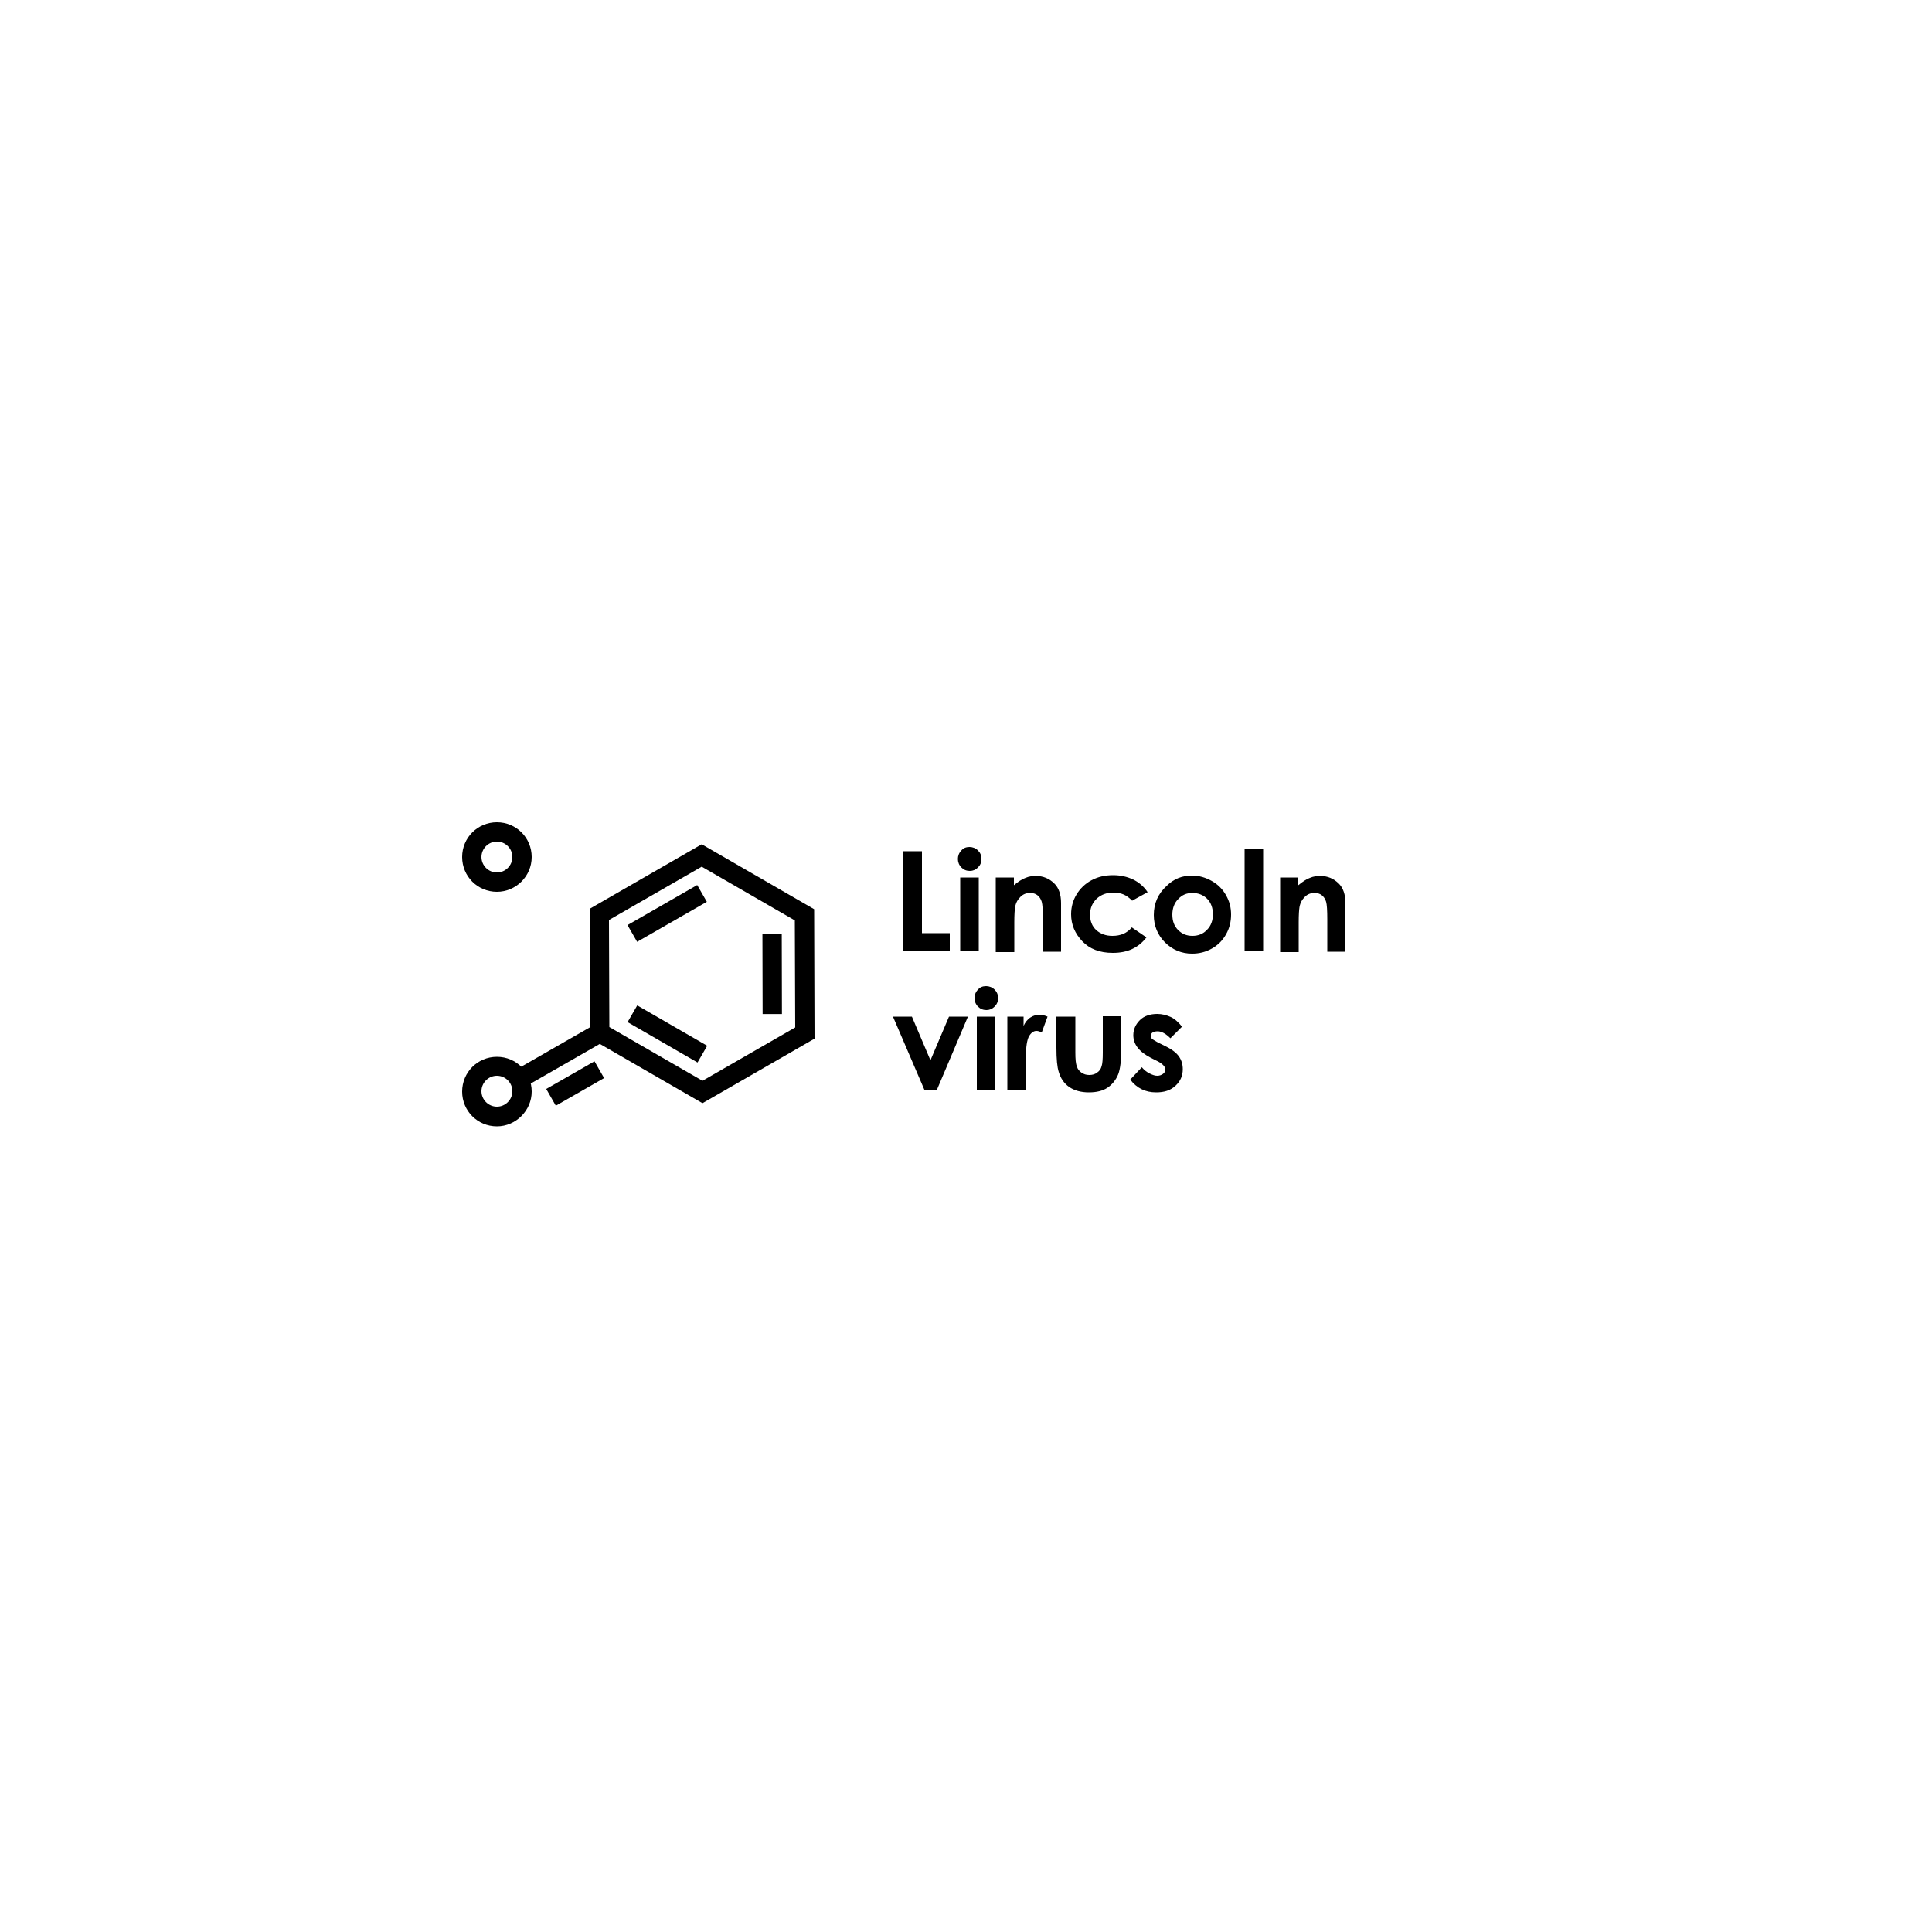
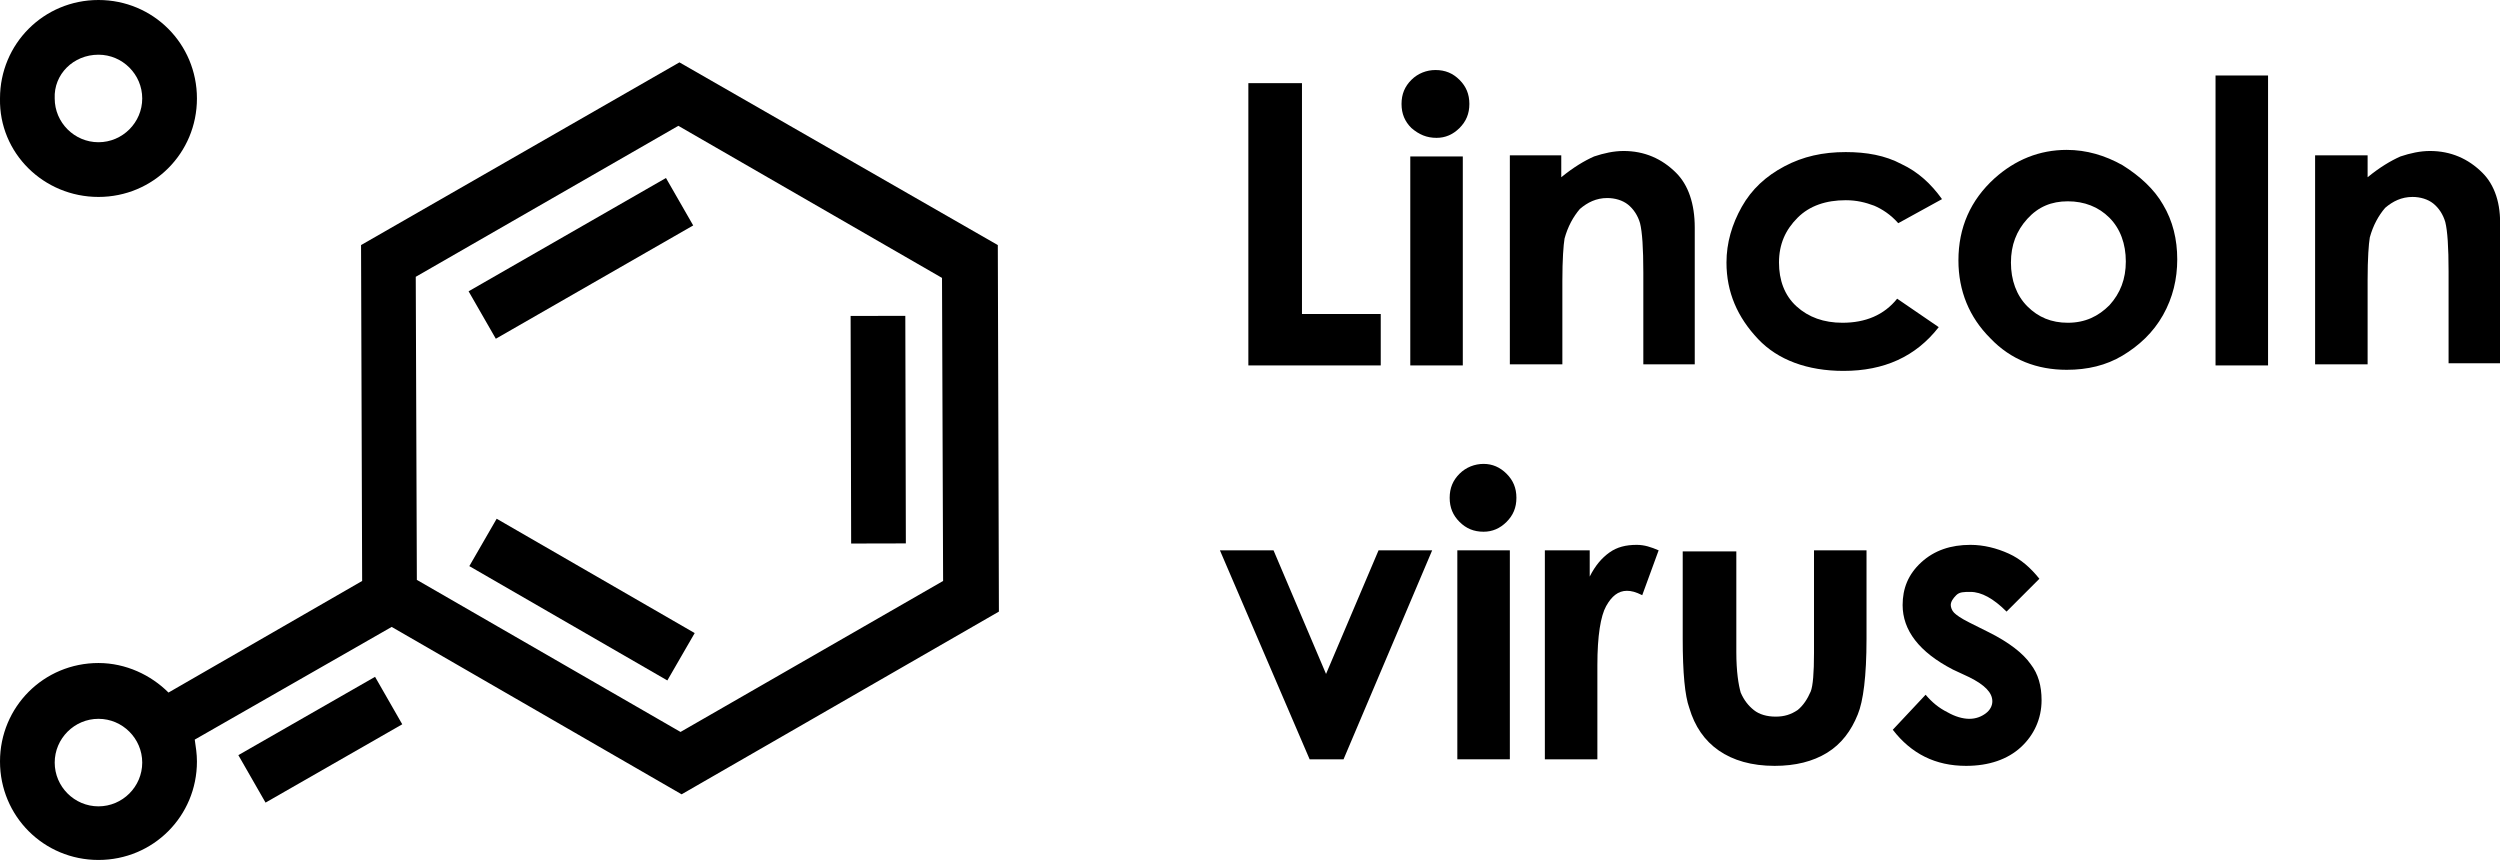
- <svg xmlns="http://www.w3.org/2000/svg" version="1.0" x="0px" y="0px" viewBox="0 0 500 500" enable-background="new 0 0 500 500" xml:space="preserve">
-   <g id="Layer_1">
-     <g>
-       <g>
-         <path d="M233.7,220.3h4.9v21.2h7.2v4.7h-12.1V220.3z" />
-         <path d="M250.9,219.2c0.8,0,1.6,0.3,2.2,0.9s0.9,1.3,0.9,2.2c0,0.9-0.3,1.6-0.9,2.2c-0.6,0.6-1.3,0.9-2.1,0.9     c-0.9,0-1.6-0.3-2.2-0.9c-0.6-0.6-0.9-1.4-0.9-2.2c0-0.8,0.3-1.6,0.9-2.2C249.3,219.5,250,219.2,250.9,219.2z M248.5,227.1h4.8     v19.1h-4.8V227.1z" />
-         <path d="M257.6,227.1h4.8v2c1.1-0.9,2.1-1.6,3-1.9c0.9-0.4,1.8-0.5,2.7-0.5c1.9,0,3.5,0.7,4.8,2c1.1,1.1,1.7,2.8,1.7,5v12.6h-4.7     v-8.4c0-2.3-0.1-3.8-0.3-4.5c-0.2-0.7-0.6-1.3-1.1-1.7c-0.5-0.4-1.1-0.6-1.9-0.6c-1,0-1.8,0.3-2.5,1s-1.2,1.5-1.4,2.7     c-0.1,0.6-0.2,1.9-0.2,3.9v7.7h-4.8V227.1z" />
-         <path d="M297,230.9l-4,2.2c-0.8-0.8-1.5-1.3-2.2-1.6s-1.6-0.5-2.6-0.5c-1.8,0-3.2,0.5-4.4,1.6c-1.1,1.1-1.7,2.4-1.7,4.1     c0,1.6,0.5,3,1.6,4c1.1,1,2.5,1.5,4.2,1.5c2.1,0,3.8-0.7,5-2.2l3.8,2.6c-2.1,2.7-4.9,4-8.7,4c-3.4,0-6-1-7.9-3s-2.9-4.3-2.9-7     c0-1.9,0.5-3.6,1.4-5.1s2.2-2.8,3.9-3.7s3.5-1.3,5.6-1.3c1.9,0,3.6,0.4,5.1,1.1S296.1,229.5,297,230.9z" />
-         <path d="M308.5,226.6c1.8,0,3.5,0.5,5.1,1.4s2.8,2.1,3.7,3.7s1.3,3.2,1.3,5c0,1.8-0.4,3.5-1.3,5.1s-2.1,2.8-3.7,3.7     s-3.3,1.3-5.1,1.3c-2.7,0-5.1-1-7-2.9s-2.9-4.3-2.9-7.1c0-3,1.1-5.5,3.3-7.5C303.8,227.4,306,226.6,308.5,226.6z M308.6,231.1     c-1.5,0-2.7,0.5-3.7,1.6c-1,1-1.5,2.4-1.5,4c0,1.7,0.5,3,1.5,4c1,1,2.2,1.5,3.7,1.5c1.5,0,2.8-0.5,3.8-1.6c1-1,1.5-2.4,1.5-4     s-0.5-3-1.5-4C311.4,231.6,310.1,231.1,308.6,231.1z" />
-         <path d="M322.1,219.7h4.8v26.5h-4.8V219.7z" />
-         <path d="M331.2,227.1h4.8v2c1.1-0.9,2.1-1.6,3-1.9c0.9-0.4,1.8-0.5,2.7-0.5c1.9,0,3.5,0.7,4.8,2c1.1,1.1,1.7,2.8,1.7,5v12.6h-4.7     v-8.4c0-2.3-0.1-3.8-0.3-4.5c-0.2-0.7-0.6-1.3-1.1-1.7c-0.5-0.4-1.1-0.6-1.9-0.6c-1,0-1.8,0.3-2.5,1s-1.2,1.5-1.4,2.7     c-0.1,0.6-0.2,1.9-0.2,3.9v7.7h-4.8V227.1z" />
-         <path d="M231.1,263.1h4.9l4.8,11.3l4.8-11.3h4.9l-8.1,19.1h-3.1L231.1,263.1z" />
-         <path d="M255.2,255.2c0.8,0,1.6,0.3,2.2,0.9s0.9,1.3,0.9,2.2c0,0.9-0.3,1.6-0.9,2.2c-0.6,0.6-1.3,0.9-2.1,0.9     c-0.9,0-1.6-0.3-2.2-0.9c-0.6-0.6-0.9-1.4-0.9-2.2c0-0.8,0.3-1.6,0.9-2.2C253.6,255.5,254.3,255.2,255.2,255.2z M252.8,263.1h4.8     v19.1h-4.8V263.1z" />
-         <path d="M260.8,263.1h4.1v2.4c0.4-0.9,1-1.7,1.8-2.2s1.5-0.7,2.4-0.7c0.6,0,1.3,0.2,2,0.5l-1.5,4.1c-0.6-0.3-1-0.4-1.4-0.4     c-0.7,0-1.4,0.5-1.9,1.4s-0.8,2.7-0.8,5.4l0,0.9v7.7h-4.8V263.1z" />
-         <path d="M273.4,263.1h4.9v9.2c0,1.8,0.1,3,0.4,3.7c0.2,0.7,0.6,1.2,1.2,1.6s1.2,0.6,2,0.6s1.5-0.2,2-0.6c0.6-0.4,1-0.9,1.2-1.7     c0.2-0.6,0.3-1.7,0.3-3.5v-9.4h4.8v8.1c0,3.3-0.3,5.6-0.8,6.9c-0.6,1.5-1.6,2.7-2.8,3.5s-2.8,1.2-4.8,1.2c-2.1,0-3.8-0.5-5.1-1.4     s-2.2-2.2-2.7-3.9c-0.4-1.2-0.6-3.3-0.6-6.3V263.1z" />
-         <path d="M305.9,265.7l-3,3c-1.2-1.2-2.3-1.8-3.3-1.8c-0.5,0-1,0.1-1.3,0.3s-0.5,0.5-0.5,0.9c0,0.3,0.1,0.5,0.3,0.7     s0.7,0.5,1.4,0.9l1.8,0.9c1.9,0.9,3.1,1.8,3.8,2.8s1,2.1,1,3.3c0,1.7-0.6,3.1-1.9,4.3s-2.9,1.7-5,1.7c-2.8,0-5-1.1-6.7-3.3l3-3.2     c0.6,0.7,1.2,1.2,2,1.6s1.4,0.6,2,0.6c0.6,0,1.1-0.2,1.5-0.5s0.6-0.7,0.6-1.1c0-0.7-0.7-1.5-2.1-2.2l-1.6-0.8     c-3.1-1.6-4.6-3.5-4.6-5.9c0-1.5,0.6-2.8,1.7-3.9s2.7-1.6,4.5-1.6c1.2,0,2.4,0.3,3.5,0.8S305.1,264.7,305.9,265.7z" />
-       </g>
-       <g>
-         <path d="M181.8,285.5l-29.1-16.8l-0.1-33.5l29-16.7l29.1,16.8l0.1,33.5L181.8,285.5z M157.7,265.8l24.1,13.9l24-13.8l-0.1-27.7     l-24.1-13.9l-24,13.8L157.7,265.8z" />
-       </g>
-       <g>
-         <rect x="189.4" y="249.5" transform="matrix(2.325012e-003 1 -1 2.325012e-003 451.3744 51.6414)" width="20.8" height="5" />
-       </g>
-       <g>
-         <rect x="162.3" y="265.1" transform="matrix(0.866 0.5 -0.5 0.866 156.9155 -50.5339)" width="20.9" height="5" />
-       </g>
-       <g>
-         <rect x="170.2" y="226" transform="matrix(0.498 0.8672 -0.8672 0.498 291.6614 -31.095)" width="5" height="20.8" />
-       </g>
-       <g>
-         <rect x="146.4" y="273.2" transform="matrix(0.4968 0.8679 -0.8679 0.4968 318.2348 11.8726)" width="5" height="14.4" />
-       </g>
-       <g>
-         <rect x="142.2" y="261.3" transform="matrix(0.4974 0.8675 -0.8675 0.4974 309.8813 11.811)" width="5" height="24.1" />
-       </g>
-       <g>
-         <path d="M128.6,291.5c-5,0-9-4-9-9c0-5,4-9,9-9s9,4,9,9C137.6,287.4,133.5,291.5,128.6,291.5z M128.6,278.4c-2.2,0-4,1.8-4,4     c0,2.2,1.8,4,4,4c2.2,0,4-1.8,4-4C132.6,280.2,130.8,278.4,128.6,278.4z" />
-       </g>
-       <g>
-         <path d="M128.6,230.8c-5,0-9-4-9-9s4-9,9-9s9,4,9,9S133.5,230.8,128.6,230.8z M128.6,217.8c-2.2,0-4,1.8-4,4s1.8,4,4,4     c2.2,0,4-1.8,4-4S130.8,217.8,128.6,217.8z" />
-       </g>
-     </g>
+ <svg xmlns="http://www.w3.org/2000/svg" version="1.1" id="Layer_1" x="0px" y="0px" viewBox="24 171.2 457 157.2" enable-background="new 24 171.2 457 157.2" xml:space="preserve">
+   <g>
+     <polygon points="276.4,228.6 262,228.6 262,186.4 252.2,186.4 252.2,238 276.4,238  " />
+     <rect x="281.8" y="199.8" width="9.6" height="38.2" />
+     <path d="M286.6,196.4c1.6,0,3-0.6,4.2-1.8c1.2-1.2,1.8-2.6,1.8-4.4s-0.6-3.2-1.8-4.4c-1.2-1.2-2.6-1.8-4.4-1.8   c-1.6,0-3.2,0.6-4.4,1.8c-1.2,1.2-1.8,2.6-1.8,4.4s0.6,3.2,1.8,4.4C283.4,195.8,284.8,196.4,286.6,196.4z" />
+     <path d="M309.6,222.6c0-4,0.2-6.6,0.4-7.8c0.6-2.2,1.6-4,2.8-5.4c1.4-1.2,3-2,5-2c1.4,0,2.8,0.4,3.8,1.2s1.8,2,2.2,3.4   c0.4,1.6,0.6,4.6,0.6,9v16.8h9.4v-25c0-4.4-1.2-7.8-3.4-10c-2.6-2.6-5.8-4-9.6-4c-1.8,0-3.6,0.4-5.4,1c-1.8,0.8-3.8,2-6,3.8v-4H300   v38.2h9.6V222.6z" />
+     <path d="M361,239c7.4,0,13.2-2.6,17.4-8l-7.6-5.2c-2.4,3-5.8,4.4-10,4.4c-3.4,0-6.2-1-8.4-3c-2.2-2-3.2-4.8-3.2-8   c0-3.4,1.2-6,3.4-8.2c2.2-2.2,5.2-3.2,8.8-3.2c2,0,3.6,0.4,5.2,1c1.4,0.6,3,1.6,4.4,3.2l8-4.4c-2-2.8-4.4-5-7.4-6.4   c-3-1.6-6.4-2.2-10.2-2.2c-4.2,0-7.8,0.8-11.2,2.6c-3.4,1.8-6,4.2-7.8,7.4c-1.8,3.2-2.8,6.6-2.8,10.2c0,5.4,2,10,5.8,14   C349,237,354.4,239,361,239z" />
+     <path d="M412,201.4c-3.2-1.8-6.6-2.8-10.2-2.8c-5,0-9.4,1.8-13.2,5.2c-4.4,4-6.6,9-6.6,15c0,5.6,2,10.4,5.8,14.2   c3.8,4,8.6,5.8,14,5.8c3.8,0,7.2-0.8,10.2-2.6s5.6-4.2,7.4-7.4c1.8-3.2,2.6-6.6,2.6-10.2c0-3.6-0.8-7-2.6-10   C417.8,205.8,415.2,203.4,412,201.4z M409.6,227c-2,2-4.4,3.2-7.6,3.2c-3,0-5.4-1-7.4-3s-3-4.8-3-8s1-5.8,3-8s4.4-3.2,7.4-3.2   s5.6,1,7.6,3s3,4.8,3,8S411.6,224.8,409.6,227z" />
+     <rect x="429" y="185" width="9.6" height="53" />
+     <path d="M477.8,202.8c-2.6-2.6-5.8-4-9.6-4c-1.8,0-3.6,0.4-5.4,1c-1.8,0.8-3.8,2-6,3.8v-4h-9.6v38.2h9.6v-15.4c0-4,0.2-6.6,0.4-7.8   c0.6-2.2,1.6-4,2.8-5.4c1.4-1.2,3-2,5-2c1.4,0,2.8,0.4,3.8,1.2c1,0.8,1.8,2,2.2,3.4c0.4,1.6,0.6,4.6,0.6,9v16.8h9.4v-24.8   C481.2,208.4,480,205,477.8,202.8z" />
+     <polygon points="266.4,294.4 256.8,271.8 247,271.8 263.4,310 269.6,310 285.8,271.8 276,271.8  " />
+     <path d="M295.2,256c-1.6,0-3.2,0.6-4.4,1.8c-1.2,1.2-1.8,2.6-1.8,4.4c0,1.8,0.6,3.2,1.8,4.4c1.2,1.2,2.6,1.8,4.4,1.8   c1.6,0,3-0.6,4.2-1.8c1.2-1.2,1.8-2.6,1.8-4.4c0-1.8-0.6-3.2-1.8-4.4C298.2,256.6,296.8,256,295.2,256z" />
+     <rect x="290.4" y="271.8" width="9.6" height="38.2" />
+     <path d="M318.2,272.2c-1.4,1-2.6,2.4-3.6,4.4v-4.8h-8.2V310h9.6v-15.4v-1.8c0-5.4,0.6-9,1.6-10.8c1-1.8,2.2-2.8,3.8-2.8   c0.8,0,1.6,0.2,2.8,0.8l3-8.2c-1.4-0.6-2.6-1-4-1C321.2,270.8,319.6,271.2,318.2,272.2z" />
+     <path d="M355.6,290.6c0,3.6-0.2,6-0.6,7c-0.6,1.4-1.4,2.6-2.4,3.4c-1.2,0.8-2.4,1.2-4,1.2s-3-0.4-4-1.2s-1.8-1.8-2.4-3.2   c-0.4-1.4-0.8-3.8-0.8-7.4V272h-9.8v16c0,6.2,0.4,10.4,1.2,12.6c1,3.4,2.8,6,5.4,7.8s6,2.8,10.2,2.8c3.8,0,7-0.8,9.6-2.4   c2.6-1.6,4.4-4,5.6-7c1-2.4,1.6-7,1.6-13.8v-16.2h-9.6L355.6,290.6L355.6,290.6z" />
+     <path d="M387.6,286.8L384,285c-1.6-0.8-2.4-1.4-2.8-1.8c-0.4-0.4-0.6-1-0.6-1.4c0-0.6,0.4-1.2,1-1.8s1.4-0.6,2.6-0.6   c2,0,4.2,1.2,6.6,3.6l6-6c-1.6-2-3.4-3.6-5.6-4.6s-4.6-1.6-7-1.6c-3.6,0-6.6,1-9,3.2c-2.4,2.2-3.4,4.8-3.4,7.8   c0,4.6,3,8.6,9.2,11.8l3,1.4c2.8,1.4,4.2,2.8,4.2,4.4c0,0.8-0.4,1.6-1.2,2.2c-0.8,0.6-1.8,1-3,1s-2.6-0.4-4-1.2   c-1.6-0.8-2.8-1.8-4-3.2l-6,6.4c3.4,4.4,7.8,6.6,13.4,6.6c4.2,0,7.6-1.2,10-3.4c2.4-2.2,3.8-5.2,3.8-8.6c0-2.6-0.6-4.8-2-6.6   C393.8,290.6,391.2,288.6,387.6,286.8z" />
+     <path d="M148.2,182.6L90,216l0.2,61.4l-35.4,20.4c-3.2-3.2-7.8-5.4-12.8-5.4c-10,0-18,8-18,18s8,18,18,18s18-8,18-18   c0-1.4-0.2-2.6-0.4-4l36-20.6l53,30.6l58-33.4l-0.2-67L148.2,182.6z M42,318.6c-4.4,0-8-3.6-8-8s3.6-8,8-8s8,3.6,8,8   S46.4,318.6,42,318.6z M148.4,305l-48.2-27.8l-0.2-55.4l48-27.6l48.2,27.8l0.2,55.4L148.4,305z" />
+     <rect x="163.7" y="244.7" transform="matrix(2.351953e-003 1 -1 2.351953e-003 433.8068 64.6595)" width="41.6" height="10" />
+     <rect x="109.5" y="275.8" transform="matrix(0.866 0.5 -0.5 0.866 157.8646 -27.5665)" width="41.8" height="10" />
+     <rect x="125.2" y="197.6" transform="matrix(-0.4979 -0.8673 0.8673 -0.4979 5.596 440.0934)" width="10" height="41.6" />
+     <rect x="77.6" y="292" transform="matrix(0.4971 0.8677 -0.8677 0.4971 307.3532 82.4361)" width="10" height="28.8" />
+     <path d="M42,207.2c10,0,18-8,18-18s-8-18-18-18s-18,8-18,18C23.8,199.2,32,207.2,42,207.2z M42,181.2c4.4,0,8,3.6,8,8   c0,4.4-3.6,8-8,8s-8-3.6-8-8C33.8,184.8,37.4,181.2,42,181.2z" />
  </g>
-   <g id="Layer_3">
- </g>
-   <g id="Layer_4">
- </g>
-   <g id="Layer_5">
- </g>
</svg>
